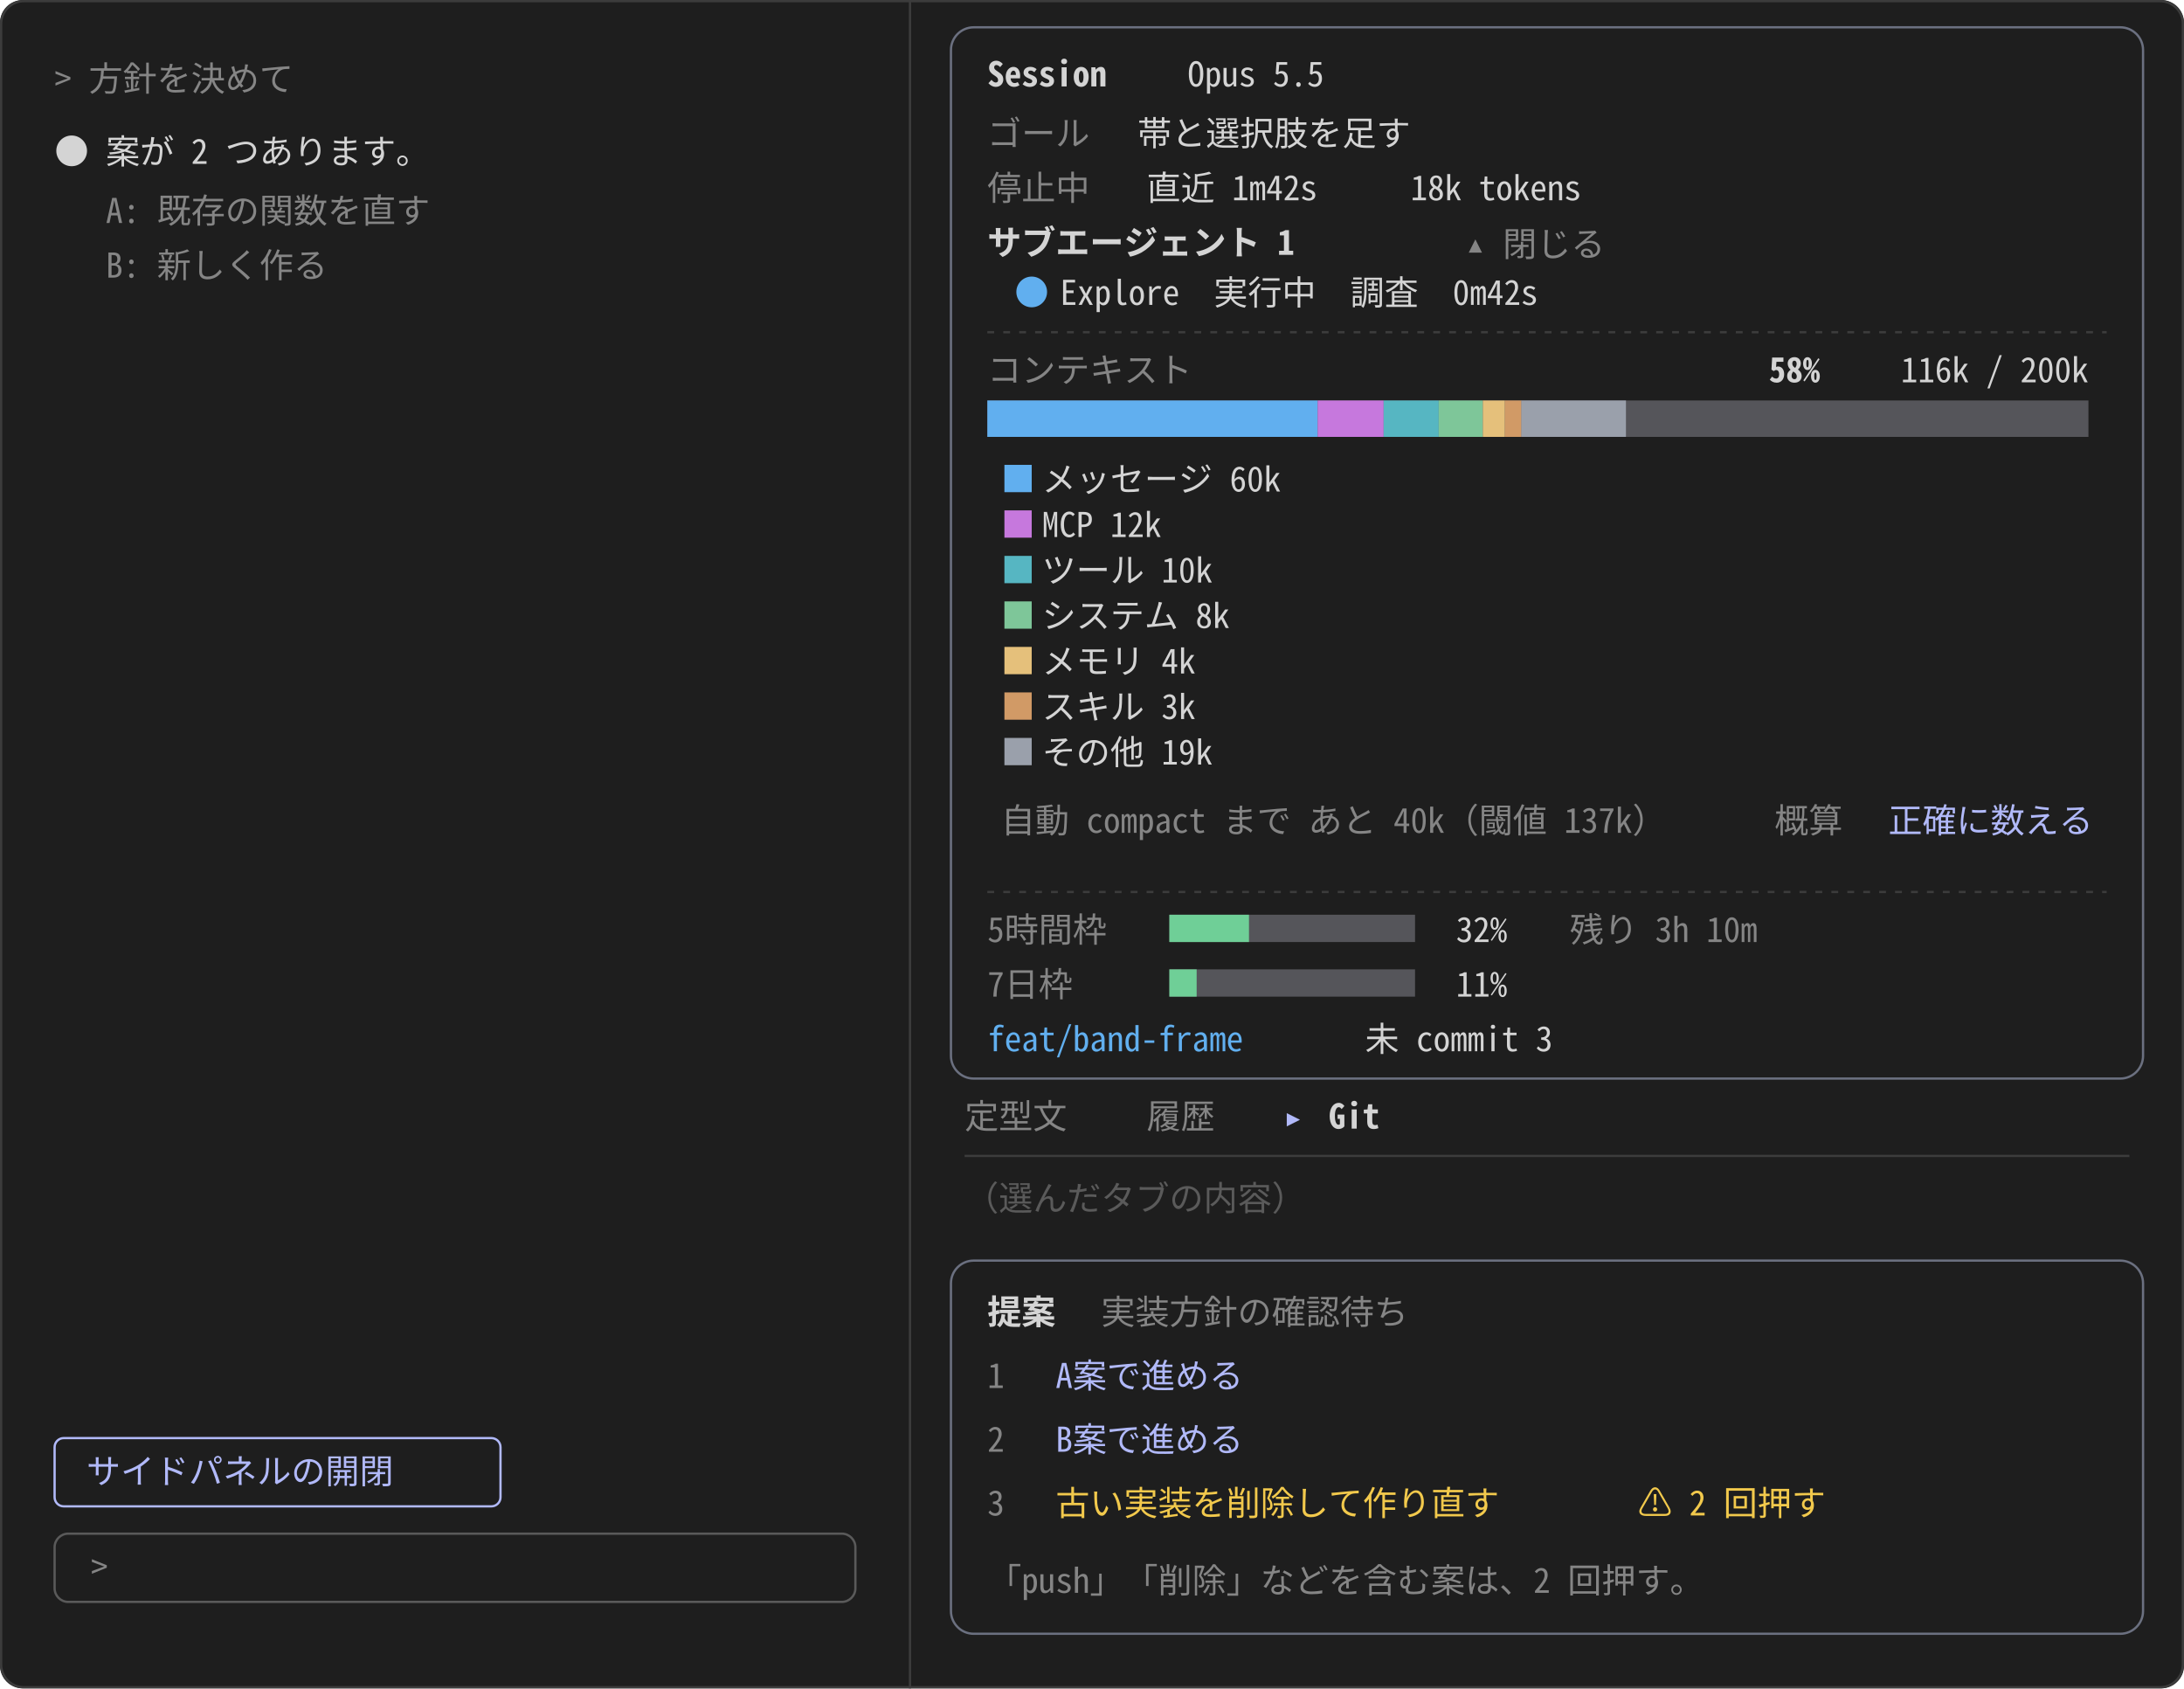
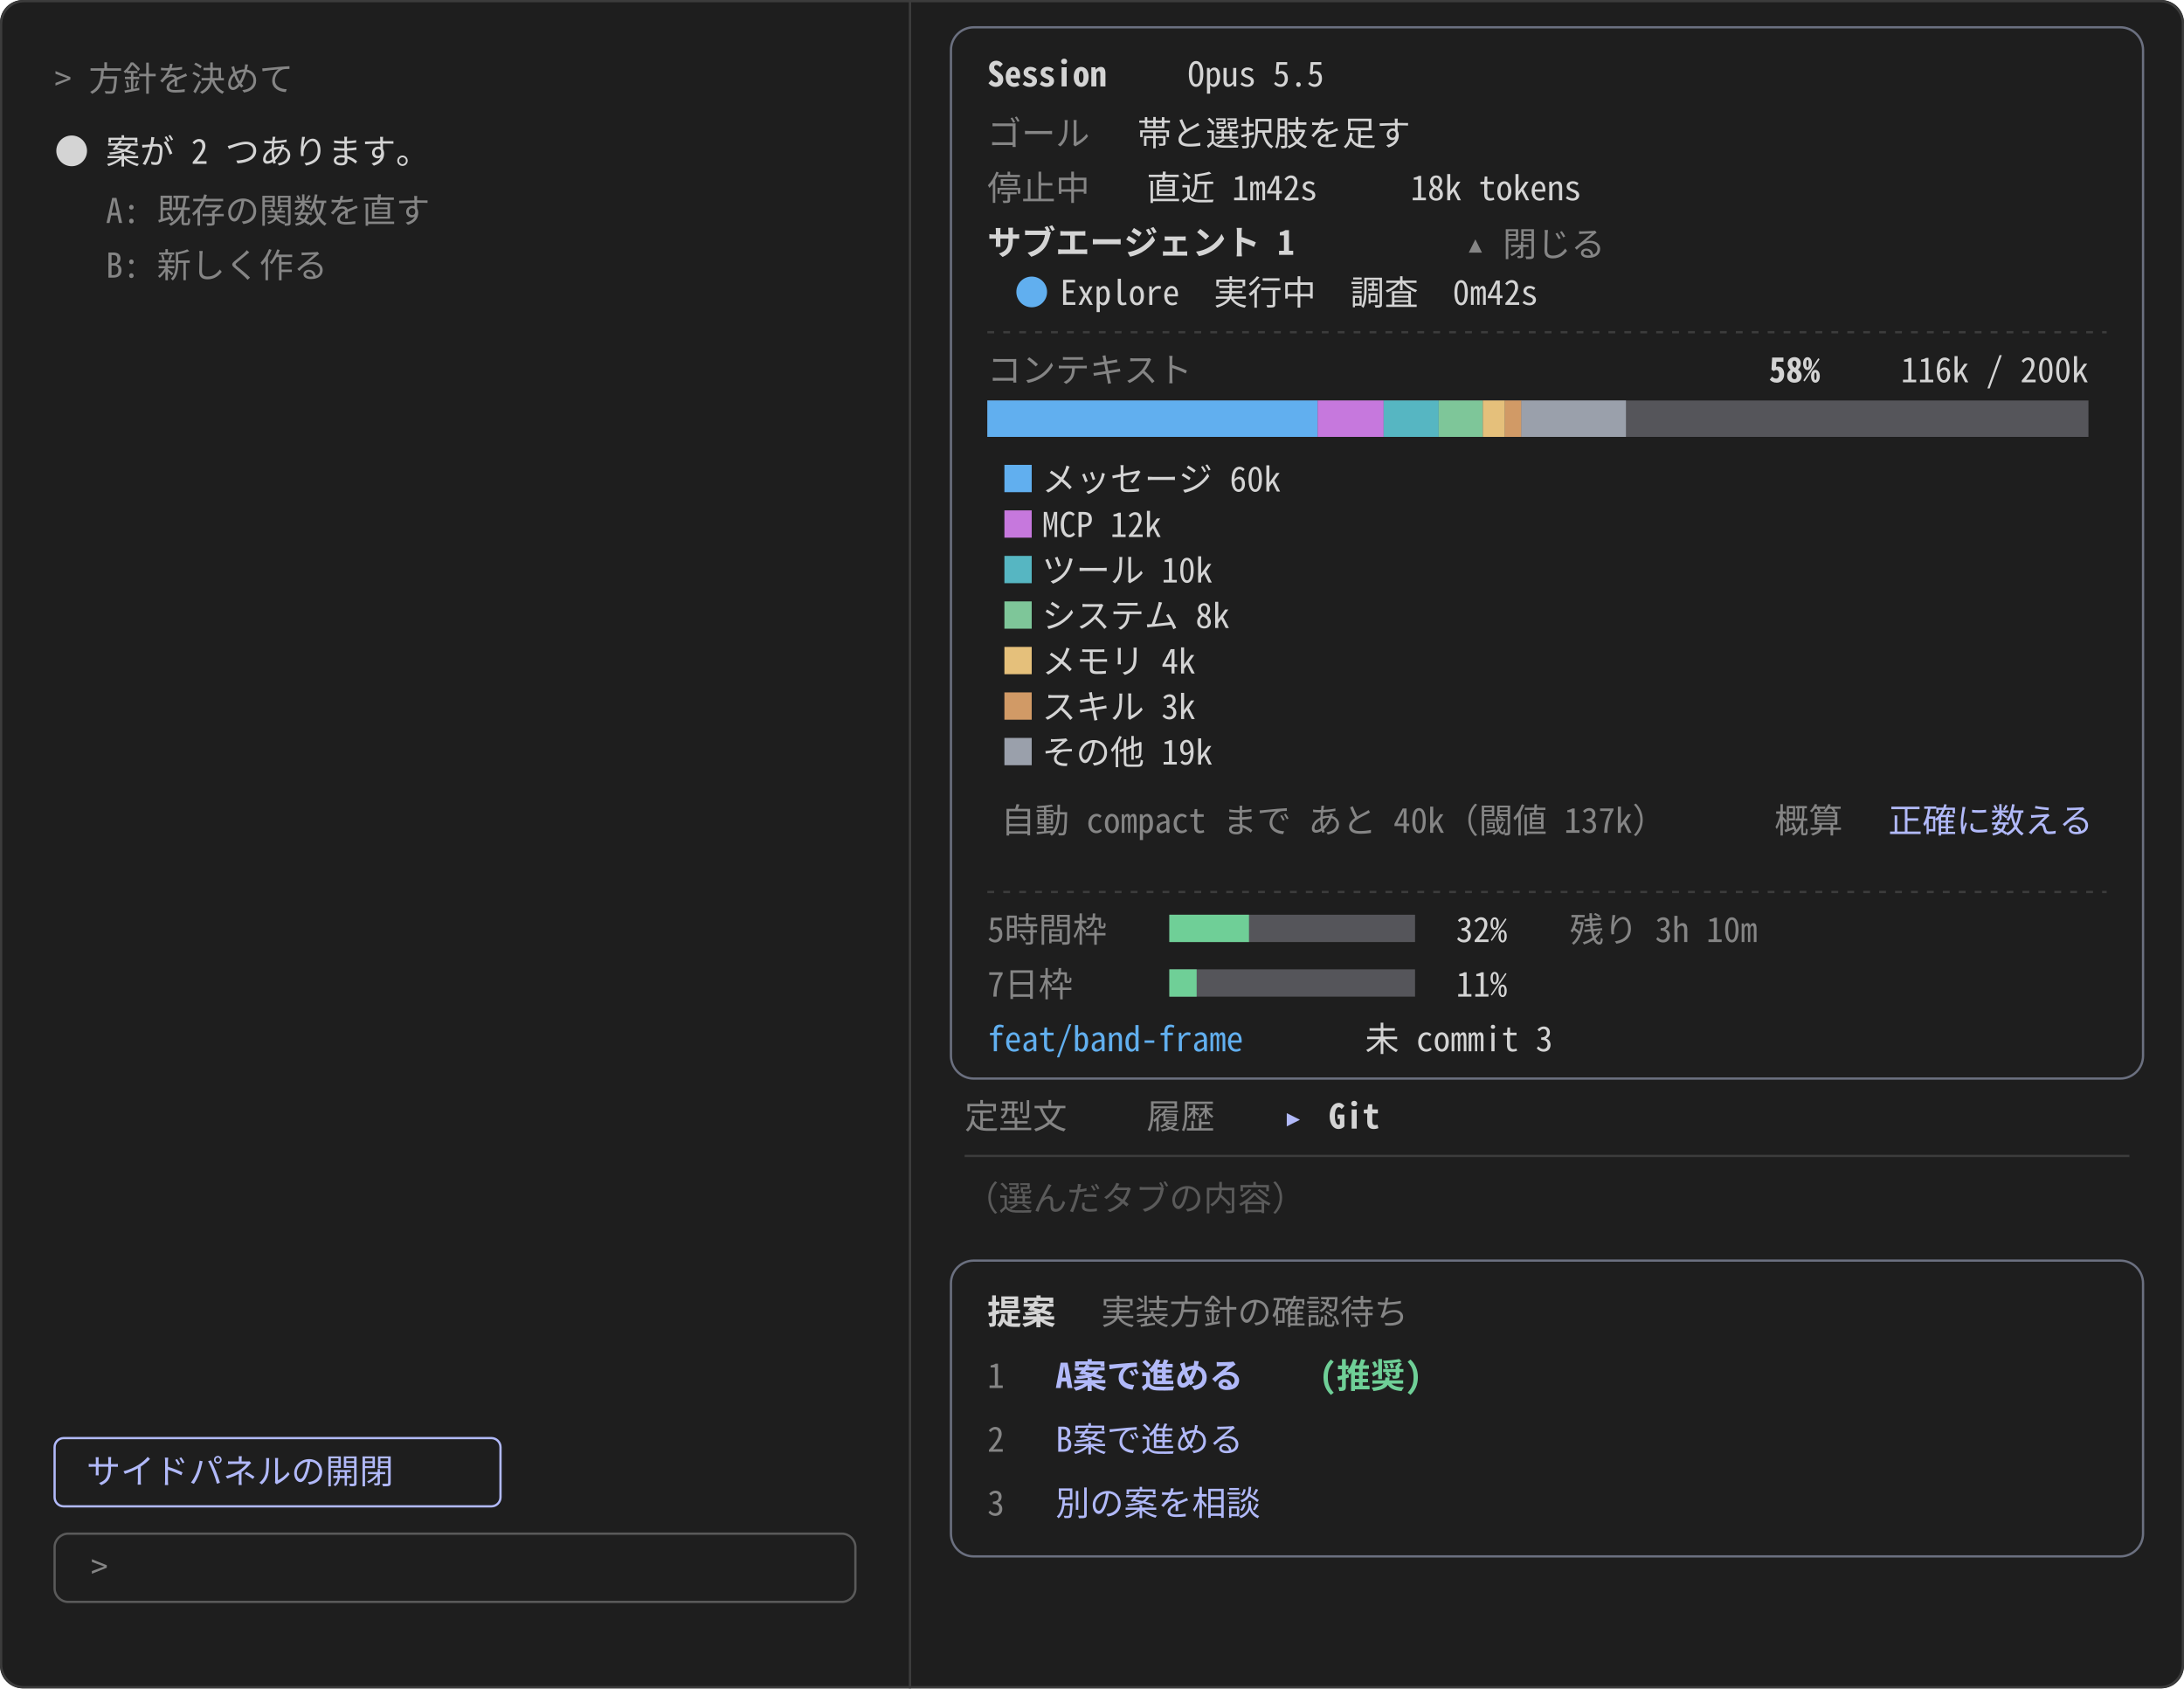
<svg xmlns="http://www.w3.org/2000/svg" xml:space="preserve" viewBox="0 0 960 742" width="960" height="742" role="img" aria-labelledby="t d" font-family="Consolas, 'Cascadia Mono', 'Noto Sans Mono CJK JP', 'MS Gothic', monospace" font-size="15">
  <rect x="0" y="0" width="960" height="742" rx="10" fill="#1e1e1e" />
  <rect x="0.5" y="0.5" width="959" height="741" rx="10" fill="none" stroke="#3c3c3c" />
  <text x="24" y="40" fill="#858585">&gt; 方針を決めて</text>
  <text x="24" y="72" fill="#d4d4d4">● 案が 2 つあります。</text>
  <text x="24" y="98" fill="#858585">   A: 既存の関数を直す</text>
  <text x="24" y="122" fill="#858585">   B: 新しく作る</text>
  <rect x="24" y="632" width="196" height="30" rx="4" fill="none" stroke="#b1b9f9" />
  <text x="38" y="652" fill="#b1b9f9">サイドパネルの開閉</text>
  <rect x="24" y="674" width="352" height="30" rx="6" fill="none" stroke="#5a5a5a" />
  <text x="40" y="694" fill="#858585">&gt;</text>
  <line x1="400" y1="0" x2="400" y2="742" stroke="#3c3c3c" />
  <rect x="418" y="12" width="524" height="462" rx="10" fill="none" stroke="#6b7080" />
  <text x="434" y="38" fill="#d4d4d4" font-weight="bold">Session</text>
  <text x="522" y="38" fill="#d4d4d4">Opus 5.5</text>
  <text x="434" y="64" fill="#858585">ゴール</text>
  <text x="500" y="64" fill="#d4d4d4">帯と選択肢を足す</text>
  <text x="434" y="88" fill="#858585">停止中</text>
  <text x="504" y="88" fill="#d4d4d4">直近 1m42s</text>
  <text x="620" y="88" fill="#d4d4d4">18k tokens</text>
  <text x="434" y="112" fill="#d4d4d4" font-weight="bold">サブエージェント 1</text>
  <text x="644" y="112" fill="#858585">▴ 閉じる</text>
  <text x="446" y="134" fill="#61afef">●</text>
  <text x="466" y="134" fill="#d4d4d4">Explore  実行中  調査  0m42s</text>
  <line x1="434" y1="146" x2="926" y2="146" stroke="#3c3c3c" stroke-dasharray="3 4" />
  <text x="434" y="168" fill="#858585">コンテキスト</text>
  <text x="800" y="168" fill="#d4d4d4" font-weight="bold" text-anchor="end">58%</text>
  <text x="918" y="168" fill="#d4d4d4" text-anchor="end">116k / 200k</text>
  <rect x="434" y="176" width="484" height="16" fill="#55555a" />
  <rect x="434.0" y="176" width="145.2" height="16" fill="#61afef" />
  <rect x="579.2" y="176" width="29.0" height="16" fill="#c678dd" />
  <rect x="608.2" y="176" width="24.2" height="16" fill="#56b6c2" />
  <rect x="632.4" y="176" width="19.4" height="16" fill="#7ec699" />
  <rect x="651.8" y="176" width="9.7" height="16" fill="#e5c07b" />
  <rect x="661.5" y="176" width="7.3" height="16" fill="#d19a66" />
  <rect x="668.7" y="176" width="46.0" height="16" fill="#9aa0ab" />
  <text x="440" y="216" fill="#61afef">■</text>
  <text x="458" y="216" fill="#d4d4d4">メッセージ 60k</text>
  <text x="440" y="236" fill="#c678dd">■</text>
  <text x="458" y="236" fill="#d4d4d4">MCP 12k</text>
  <text x="440" y="256" fill="#56b6c2">■</text>
  <text x="458" y="256" fill="#d4d4d4">ツール 10k</text>
  <text x="440" y="276" fill="#7ec699">■</text>
  <text x="458" y="276" fill="#d4d4d4">システム 8k</text>
  <text x="440" y="296" fill="#e5c07b">■</text>
  <text x="458" y="296" fill="#d4d4d4">メモリ 4k</text>
  <text x="440" y="316" fill="#d19a66">■</text>
  <text x="458" y="316" fill="#d4d4d4">スキル 3k</text>
  <text x="440" y="336" fill="#9aa0ab">■</text>
  <text x="458" y="336" fill="#d4d4d4">その他 19k</text>
  <text x="440" y="366" fill="#858585">自動 compact まで あと 40k（閾値 137k）</text>
  <text x="780" y="366" fill="#858585">概算</text>
  <text x="830" y="366" fill="#b1b9f9">正確に数える</text>
  <line x1="434" y1="392" x2="926" y2="392" stroke="#3c3c3c" stroke-dasharray="3 4" />
  <text x="434" y="414" fill="#858585">5時間枠</text>
  <rect x="514" y="402" width="108" height="12" fill="#55555a" />
  <rect x="514" y="402" width="35" height="12" fill="#6fcf97" />
  <text x="640" y="414" fill="#d4d4d4">32%</text>
  <text x="690" y="414" fill="#858585">残り 3h 10m</text>
  <text x="434" y="438" fill="#858585">7日枠</text>
  <rect x="514" y="426" width="108" height="12" fill="#55555a" />
  <rect x="514" y="426" width="12" height="12" fill="#6fcf97" />
  <text x="640" y="438" fill="#d4d4d4">11%</text>
  <text x="434" y="462" fill="#61afef">feat/band-frame</text>
  <text x="600" y="462" fill="#d4d4d4">未 commit 3</text>
  <text x="424" y="496" fill="#858585">定型文</text>
  <text x="504" y="496" fill="#858585">履歴</text>
  <text x="564" y="496" fill="#b1b9f9">▸</text>
  <text x="584" y="496" fill="#d4d4d4" font-weight="bold">Git</text>
  <line x1="424" y1="508" x2="936" y2="508" stroke="#3c3c3c" />
  <text x="424" y="532" fill="#5a5a5a">（選んだタブの内容）</text>
-   <rect x="418" y="554" width="524" height="164" rx="10" fill="none" stroke="#6b7080" />
+   <rect x="418" y="554" width="524" height="130" rx="10" fill="none" stroke="#6b7080" />
  <text x="434" y="582" fill="#d4d4d4" font-weight="bold">提案</text>
  <text x="484" y="582" fill="#858585">実装方針の確認待ち</text>
  <text x="434" y="610" fill="#858585">1</text>
-   <text x="464" y="610" fill="#b1b9f9">A案で進める</text>
+   <text x="464" y="610" fill="#b1b9f9" font-weight="bold">A案で進める</text>
+   <text x="580" y="610" fill="#6fcf97" font-weight="bold">(推奨)</text>
  <text x="434" y="638" fill="#858585">2</text>
  <text x="464" y="638" fill="#b1b9f9">B案で進める</text>
  <text x="434" y="666" fill="#858585">3</text>
-   <text x="464" y="666" fill="#f2c94c">古い実装を削除して作り直す</text>
-   <text x="720" y="666" fill="#f2c94c">⚠ 2 回押す</text>
-   <text x="434" y="700" fill="#858585">「push」「削除」などを含む案は、2 回押す。</text>
+   <text x="464" y="666" fill="#b1b9f9">別の案を相談</text>
</svg>
